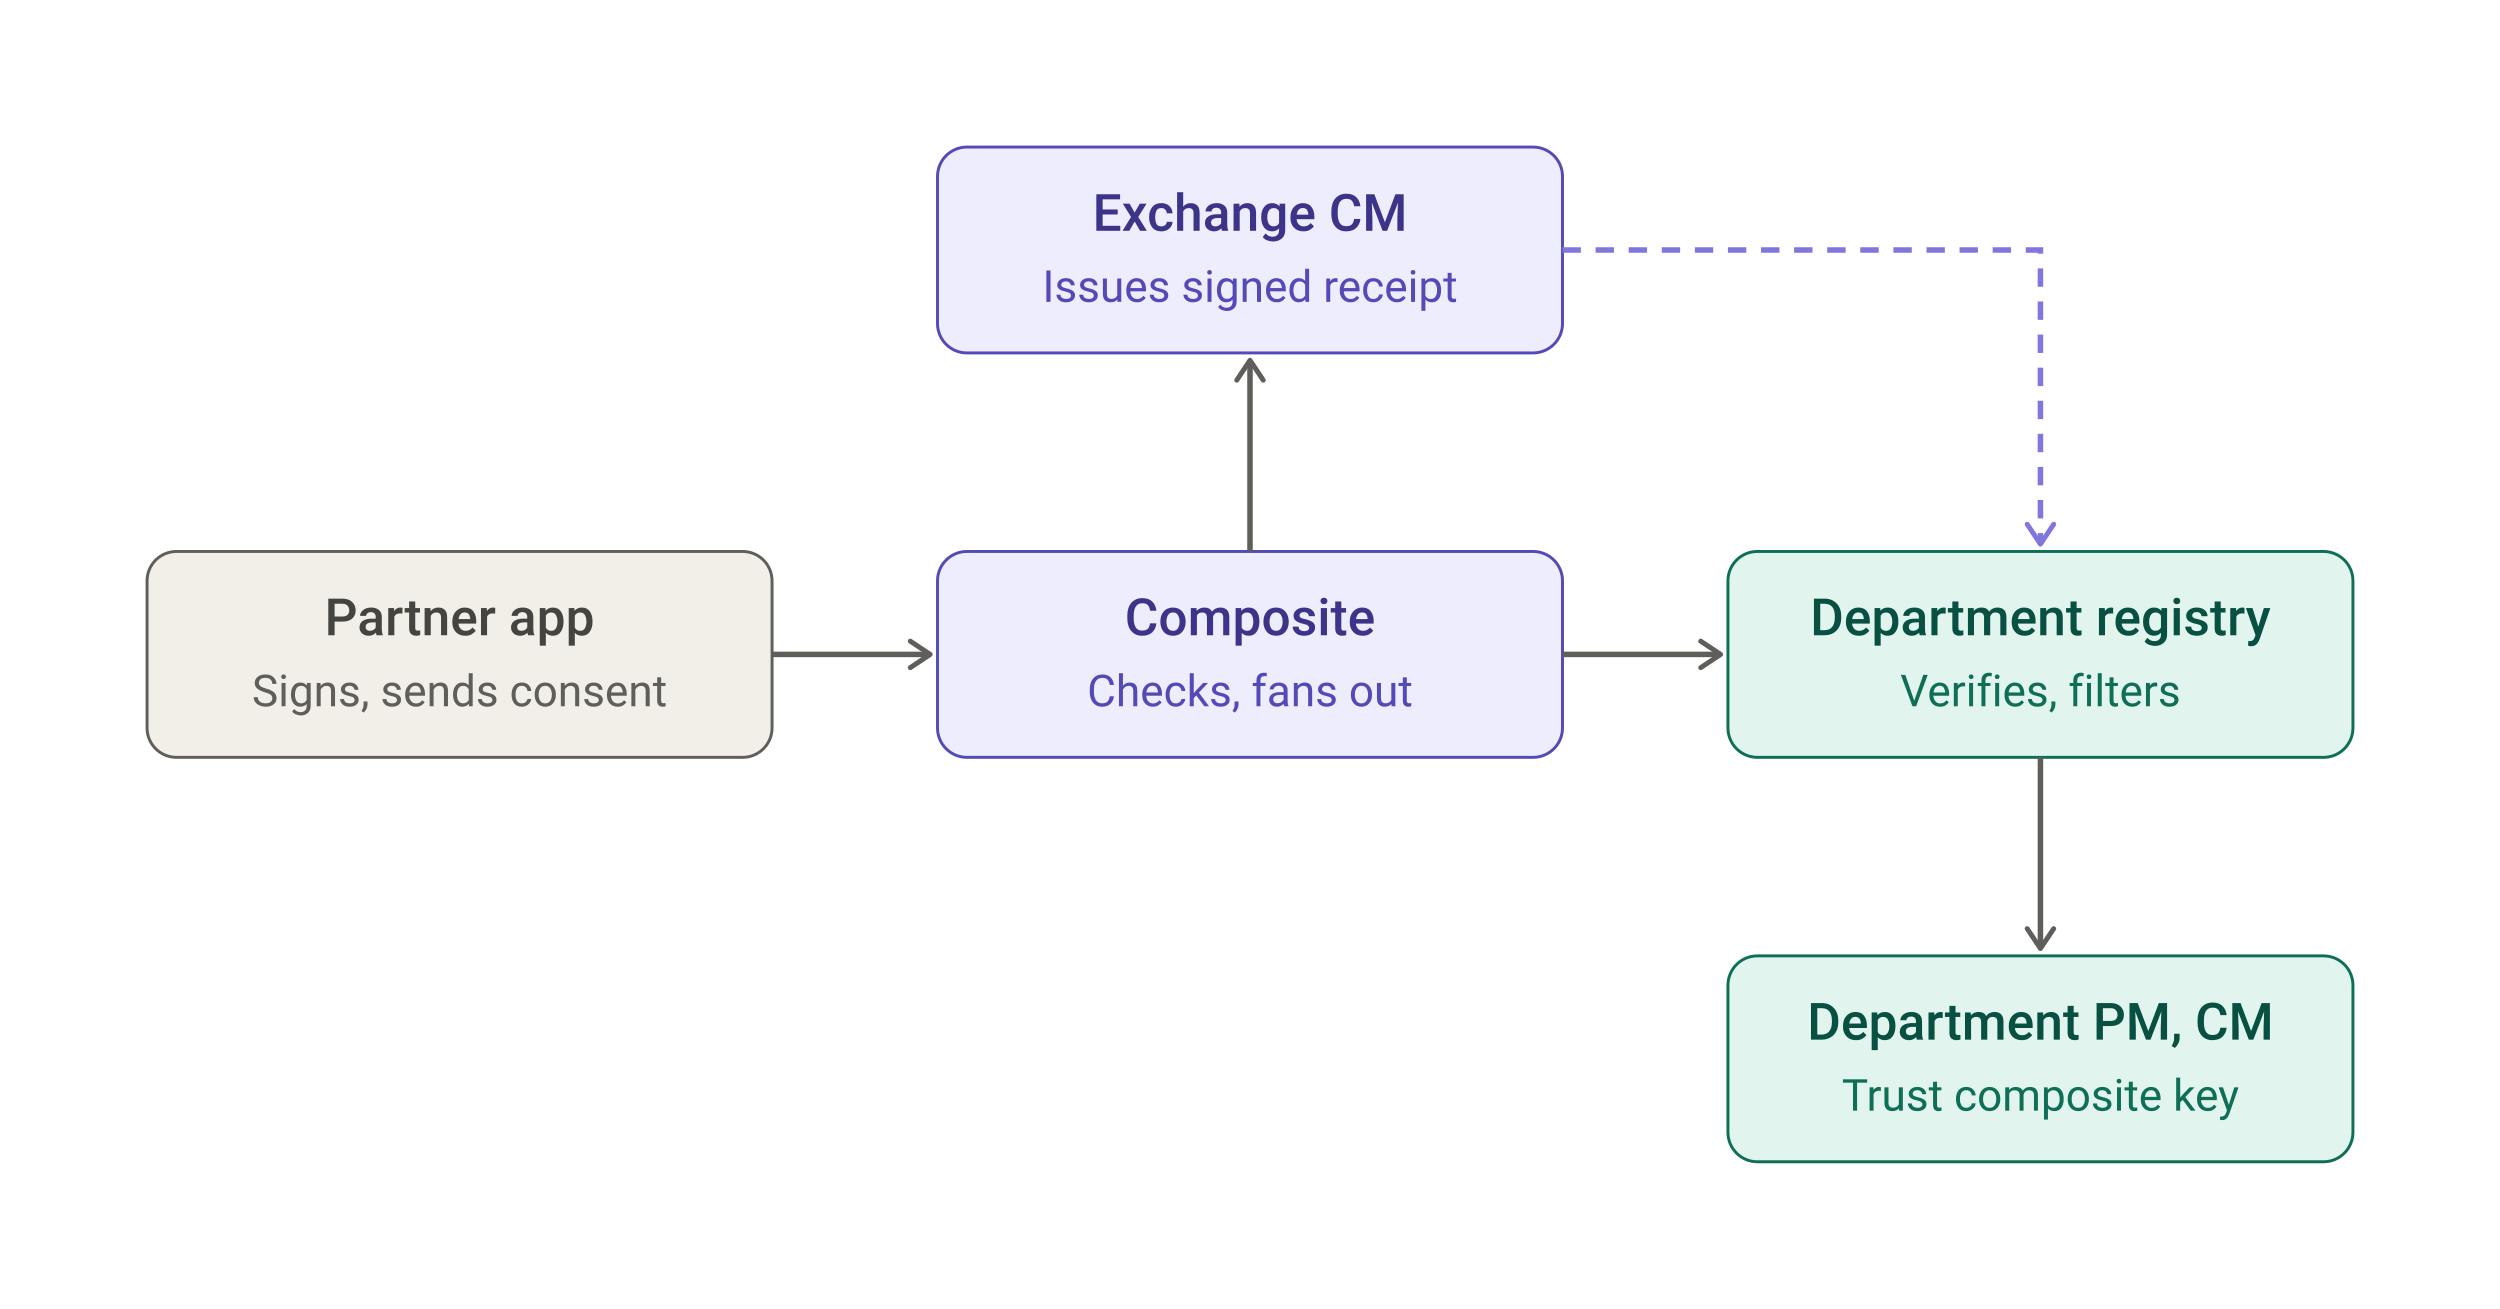
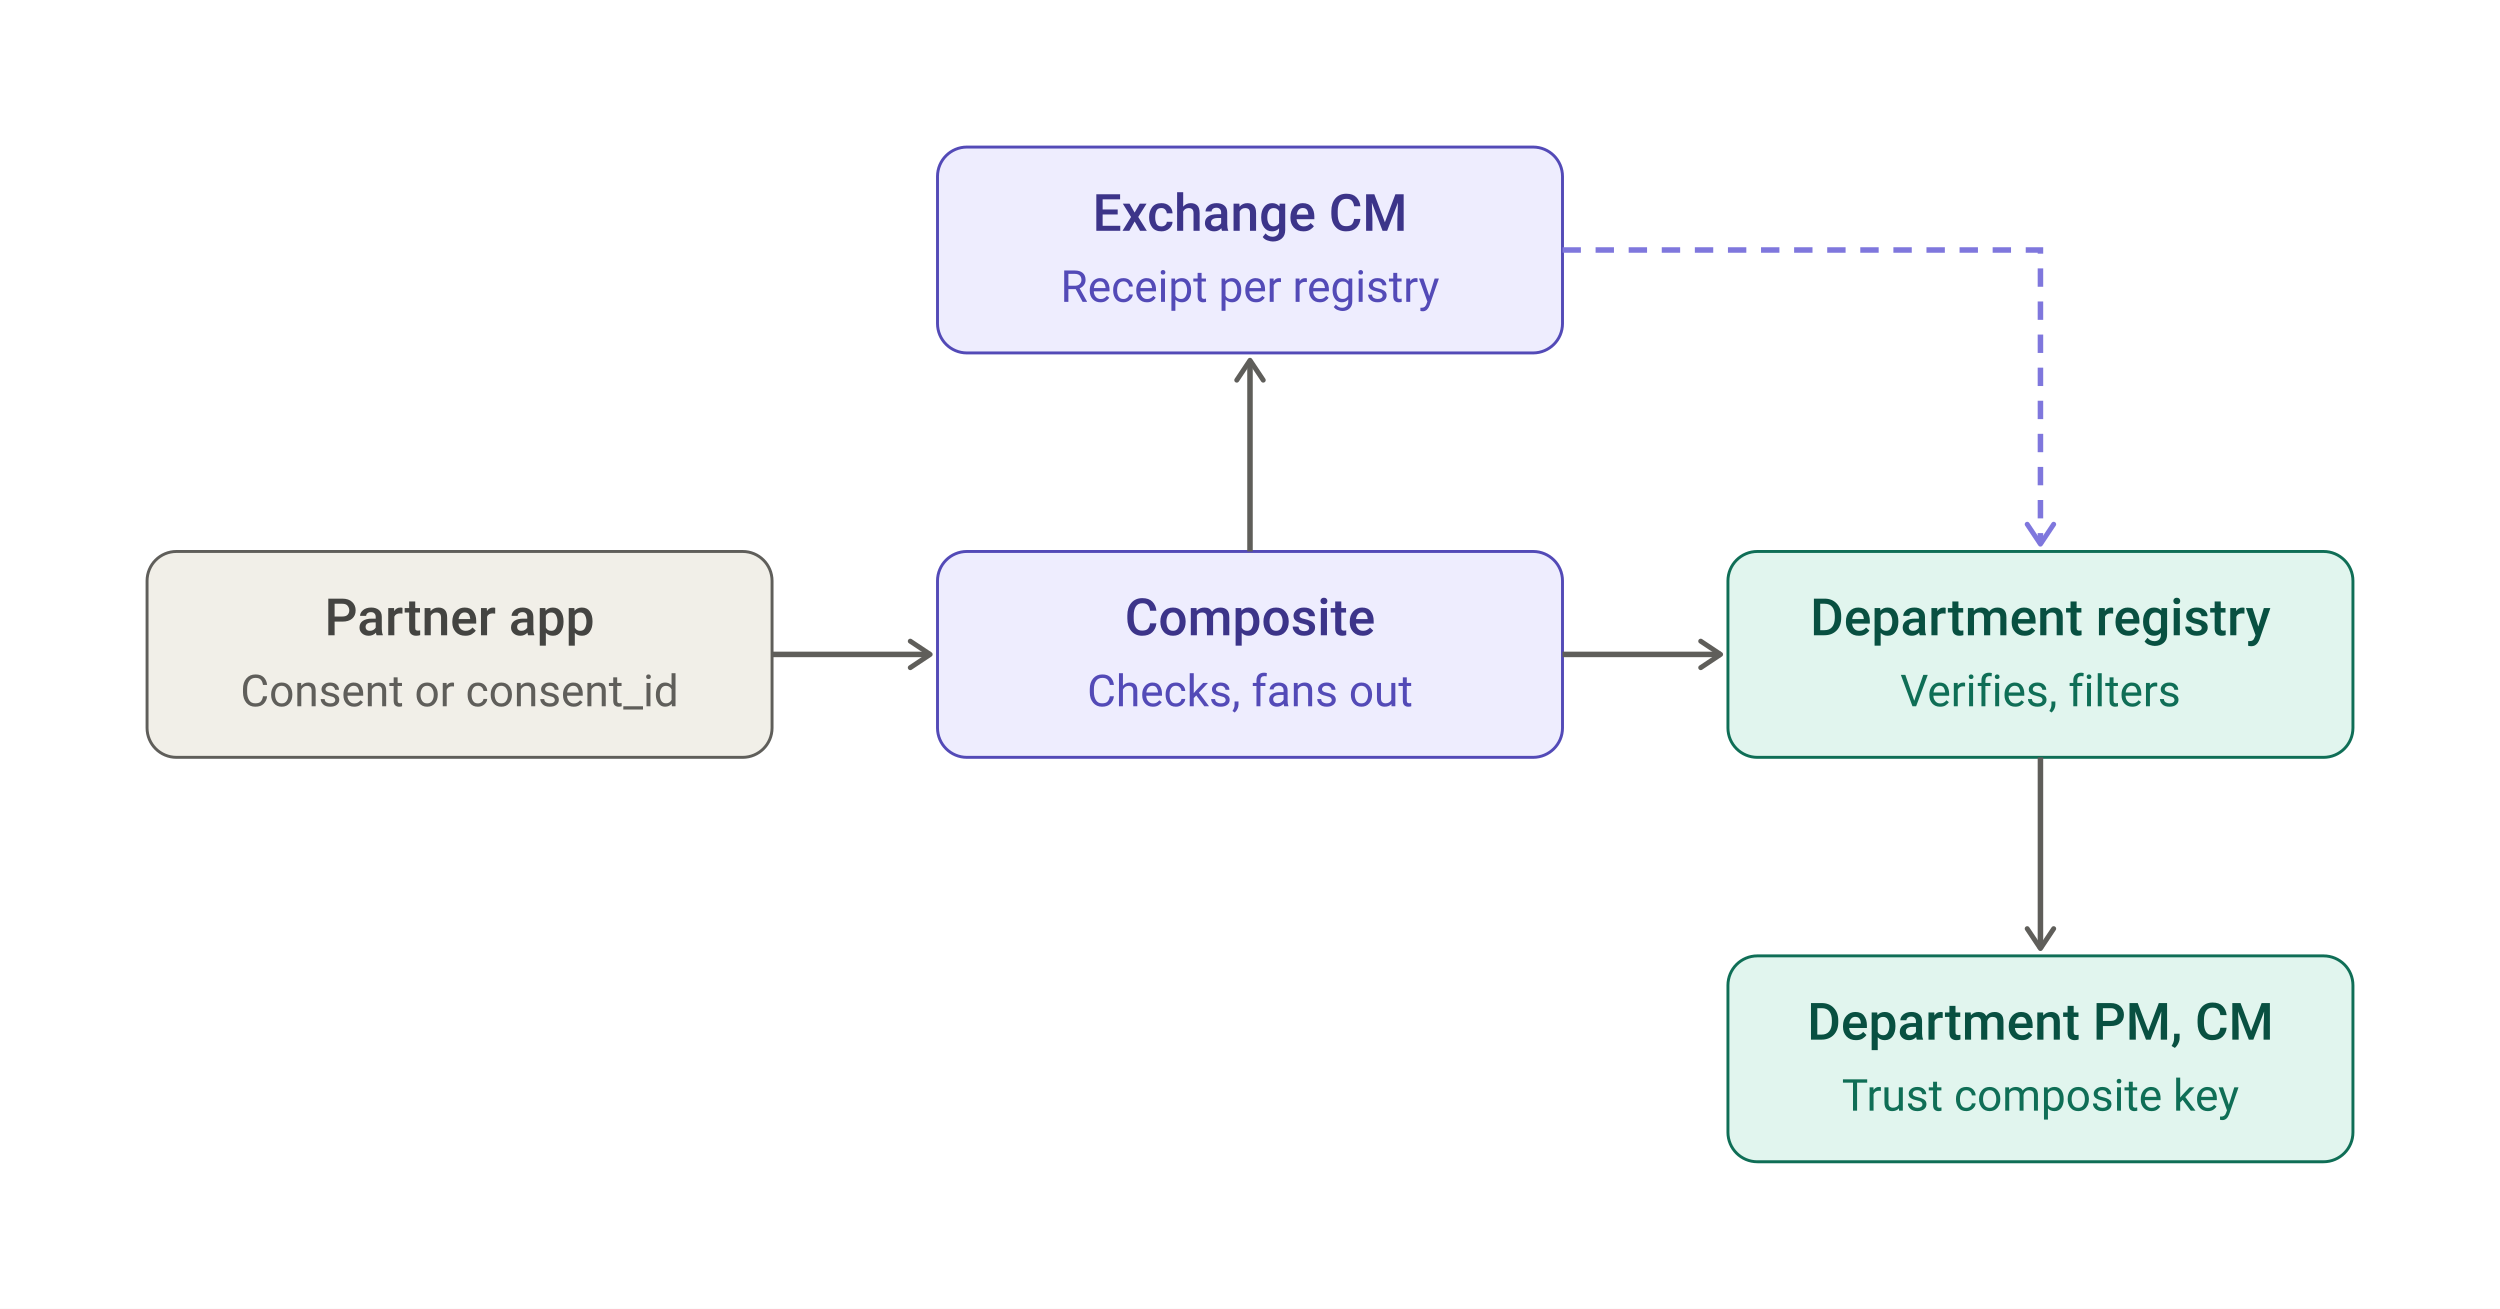
<svg xmlns="http://www.w3.org/2000/svg" width="680" height="356" viewBox="0 0 680 356" role="img" aria-label="One partner request across the tiers and where trust is checked">
  <style>
text{font-family:-apple-system,Segoe UI,Roboto,Helvetica,Arial,sans-serif}
.h{font-size:14px;font-weight:500}.s{font-size:12px}
.pf{fill:#EEEDFE;stroke:#534AB7}.ph{fill:#3C3489}.ps{fill:#534AB7}
.tf{fill:#E1F5EE;stroke:#0F6E56}.th{fill:#085041}.ts{fill:#0F6E56}
.gf{fill:#F1EFE8;stroke:#5F5E5A}.gh{fill:#444441}.gs{fill:#5F5E5A}
</style>
  <defs>
    <marker id="a" viewBox="0 0 10 10" refX="8" refY="5" markerWidth="6" markerHeight="6" orient="auto-start-reverse">
      <path d="M2 1L8 5L2 9" fill="none" stroke="context-stroke" stroke-width="1.5" stroke-linecap="round" stroke-linejoin="round" />
    </marker>
  </defs>
  <rect width="680" height="356" fill="#ffffff" />
  <rect x="255" y="40" width="170" height="56" rx="8" class="pf" stroke-width="0.8" />
  <text class="h ph" x="340" y="58" text-anchor="middle" dominant-baseline="central">Exchange CM</text>
-   <text class="s ps" x="340" y="78" text-anchor="middle" dominant-baseline="central">Issues signed receipt</text>
+   <text class="s ps" x="340" y="78" text-anchor="middle" dominant-baseline="central">Receipt per registry</text>
  <rect x="40" y="150" width="170" height="56" rx="8" class="gf" stroke-width="0.8" />
  <text class="h gh" x="125" y="168" text-anchor="middle" dominant-baseline="central">Partner app</text>
-   <text class="s gs" x="125" y="188" text-anchor="middle" dominant-baseline="central">Signs, sends consent</text>
+   <text class="s gs" x="125" y="188" text-anchor="middle" dominant-baseline="central">Consent or consent_id</text>
  <rect x="255" y="150" width="170" height="56" rx="8" class="pf" stroke-width="0.8" />
  <text class="h ph" x="340" y="168" text-anchor="middle" dominant-baseline="central">Composite</text>
  <text class="s ps" x="340" y="188" text-anchor="middle" dominant-baseline="central">Checks, fans out</text>
  <rect x="470" y="150" width="170" height="56" rx="8" class="tf" stroke-width="0.8" />
  <text class="h th" x="555" y="168" text-anchor="middle" dominant-baseline="central">Department registry</text>
  <text class="s ts" x="555" y="188" text-anchor="middle" dominant-baseline="central">Verifies, filters</text>
  <rect x="470" y="260" width="170" height="56" rx="8" class="tf" stroke-width="0.8" />
  <text class="h th" x="555" y="278" text-anchor="middle" dominant-baseline="central">Department PM, CM</text>
  <text class="s ts" x="555" y="298" text-anchor="middle" dominant-baseline="central">Trust composite key</text>
  <line x1="210" y1="178" x2="253" y2="178" stroke="#5F5E5A" stroke-width="1.5" marker-end="url(#a)" />
  <line x1="425" y1="178" x2="468" y2="178" stroke="#5F5E5A" stroke-width="1.5" marker-end="url(#a)" />
  <line x1="340" y1="150" x2="340" y2="98" stroke="#5F5E5A" stroke-width="1.5" marker-end="url(#a)" />
  <line x1="555" y1="206" x2="555" y2="258" stroke="#5F5E5A" stroke-width="1.5" marker-end="url(#a)" />
  <path d="M425 68 L555 68 L555 148" fill="none" stroke="#7F77DD" stroke-width="1.5" stroke-dasharray="5 4" marker-end="url(#a)" />
</svg>
